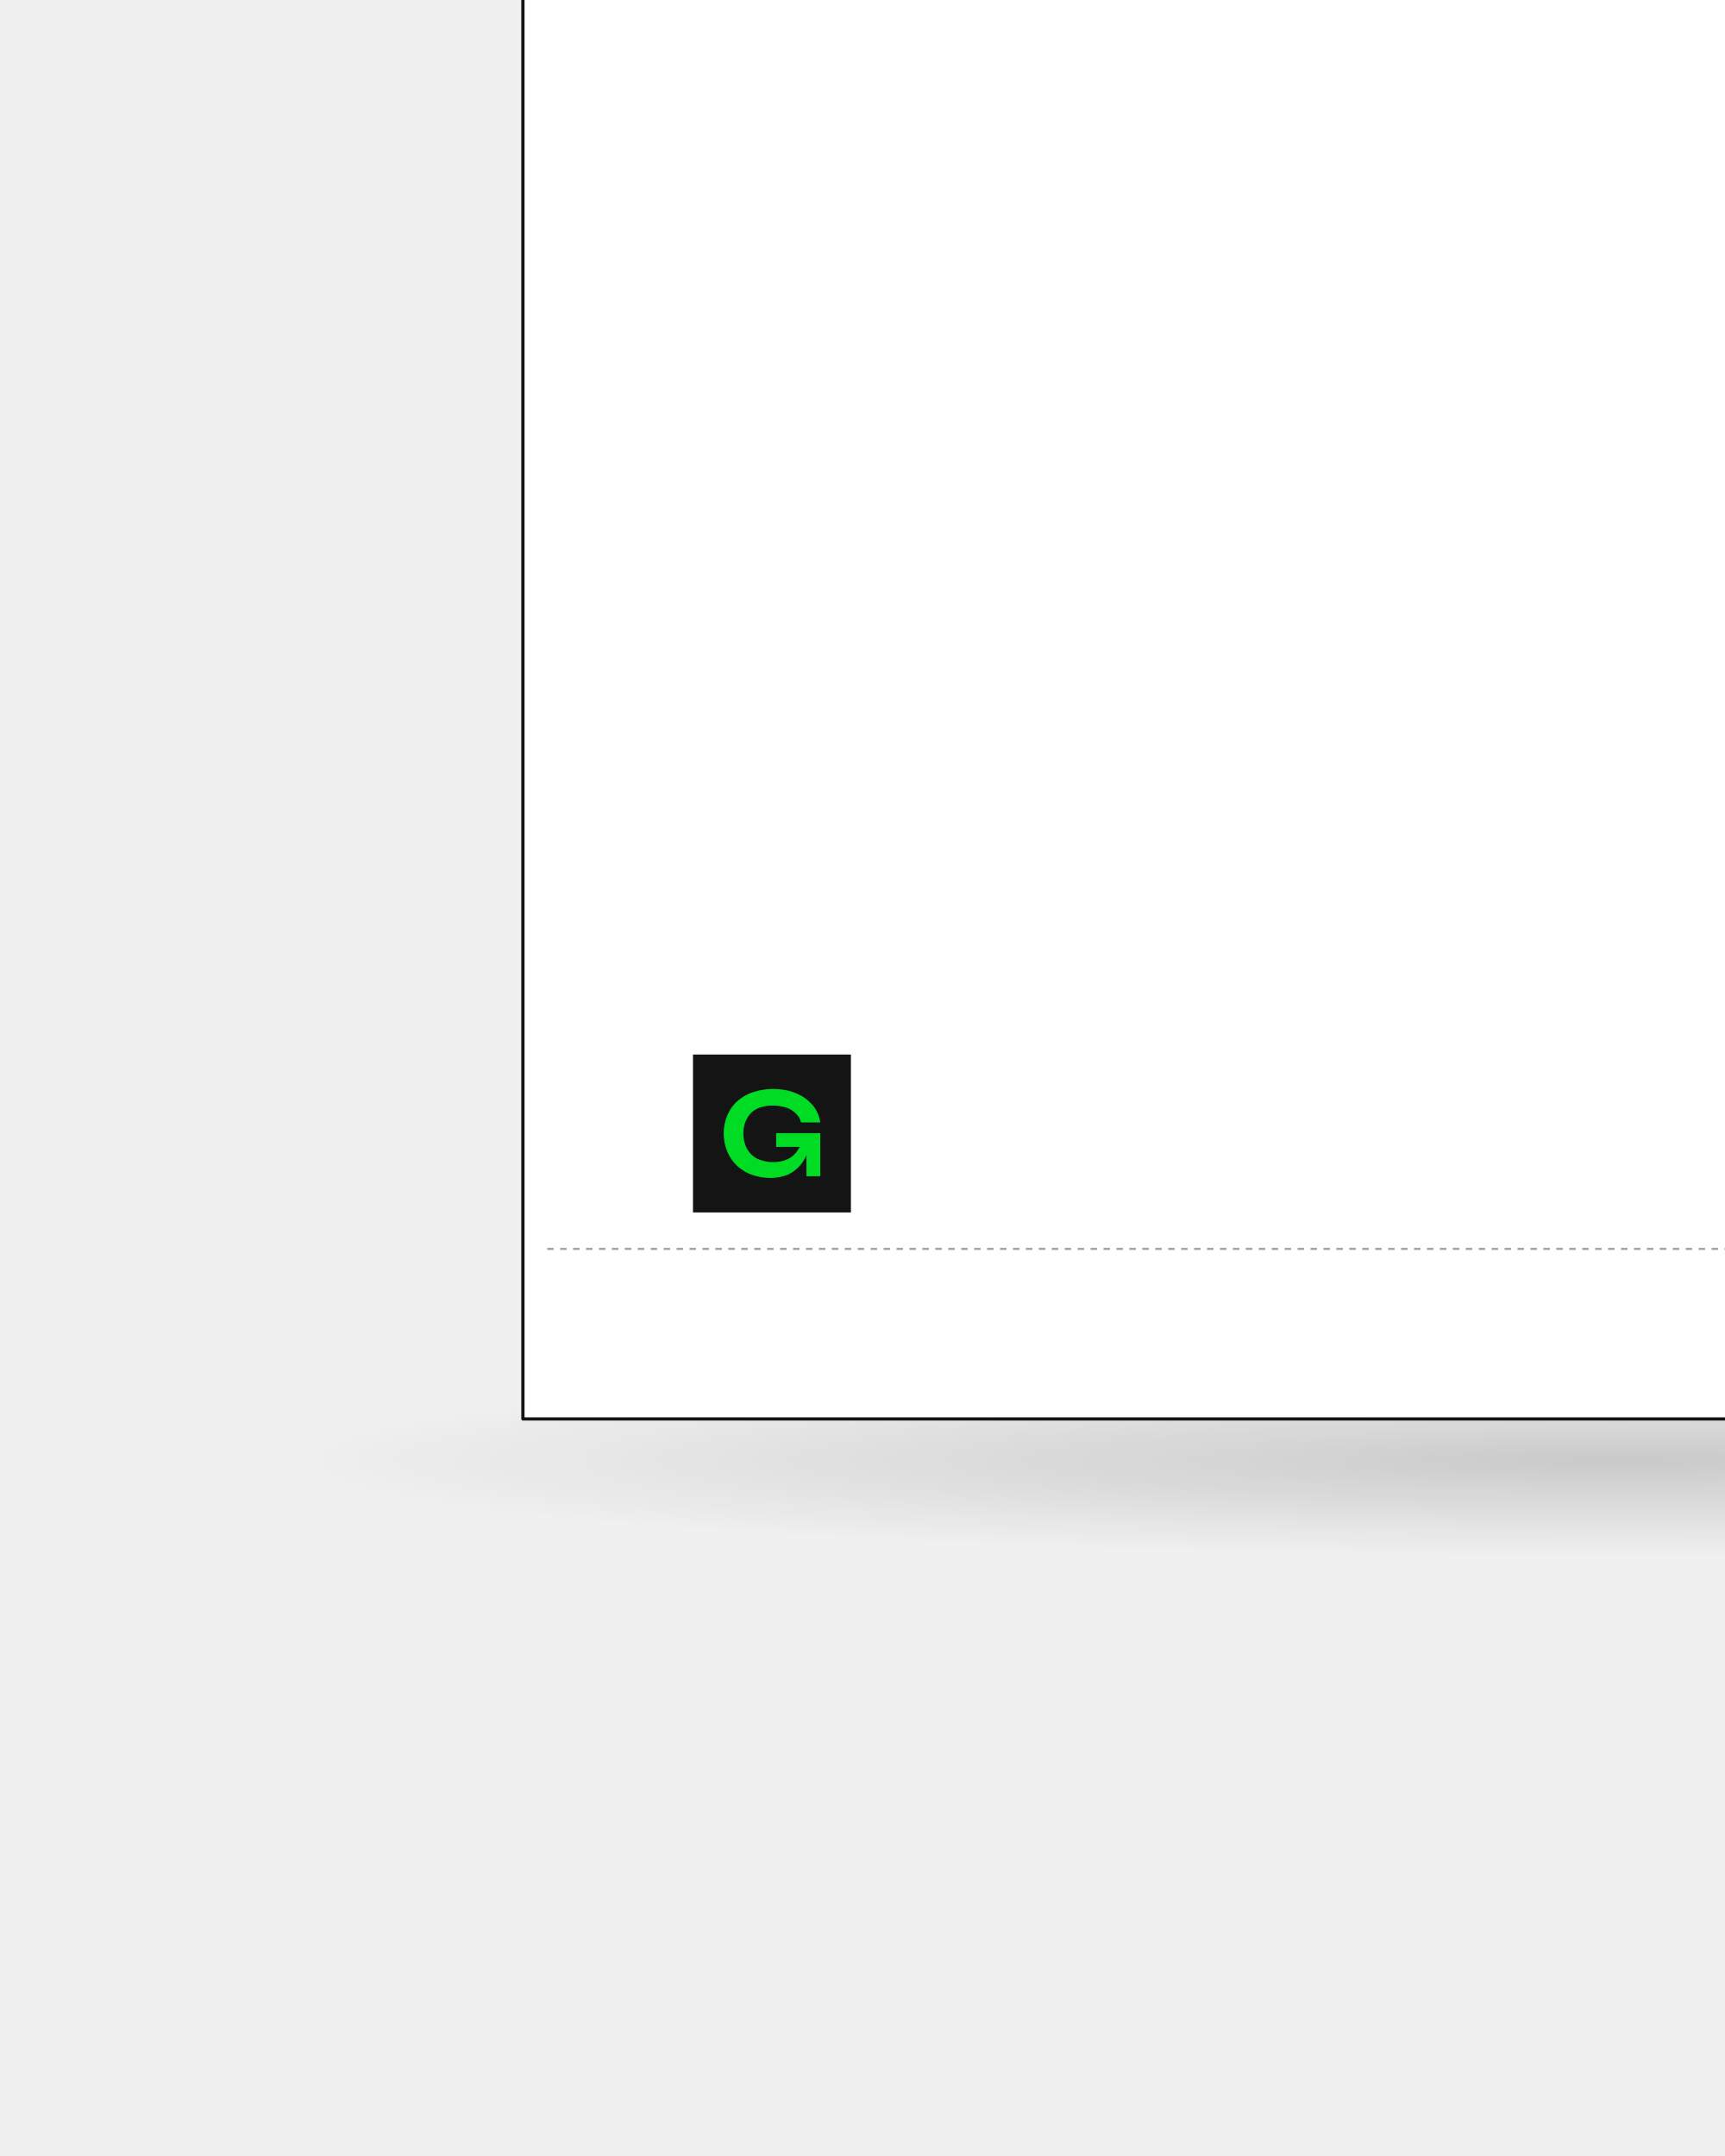
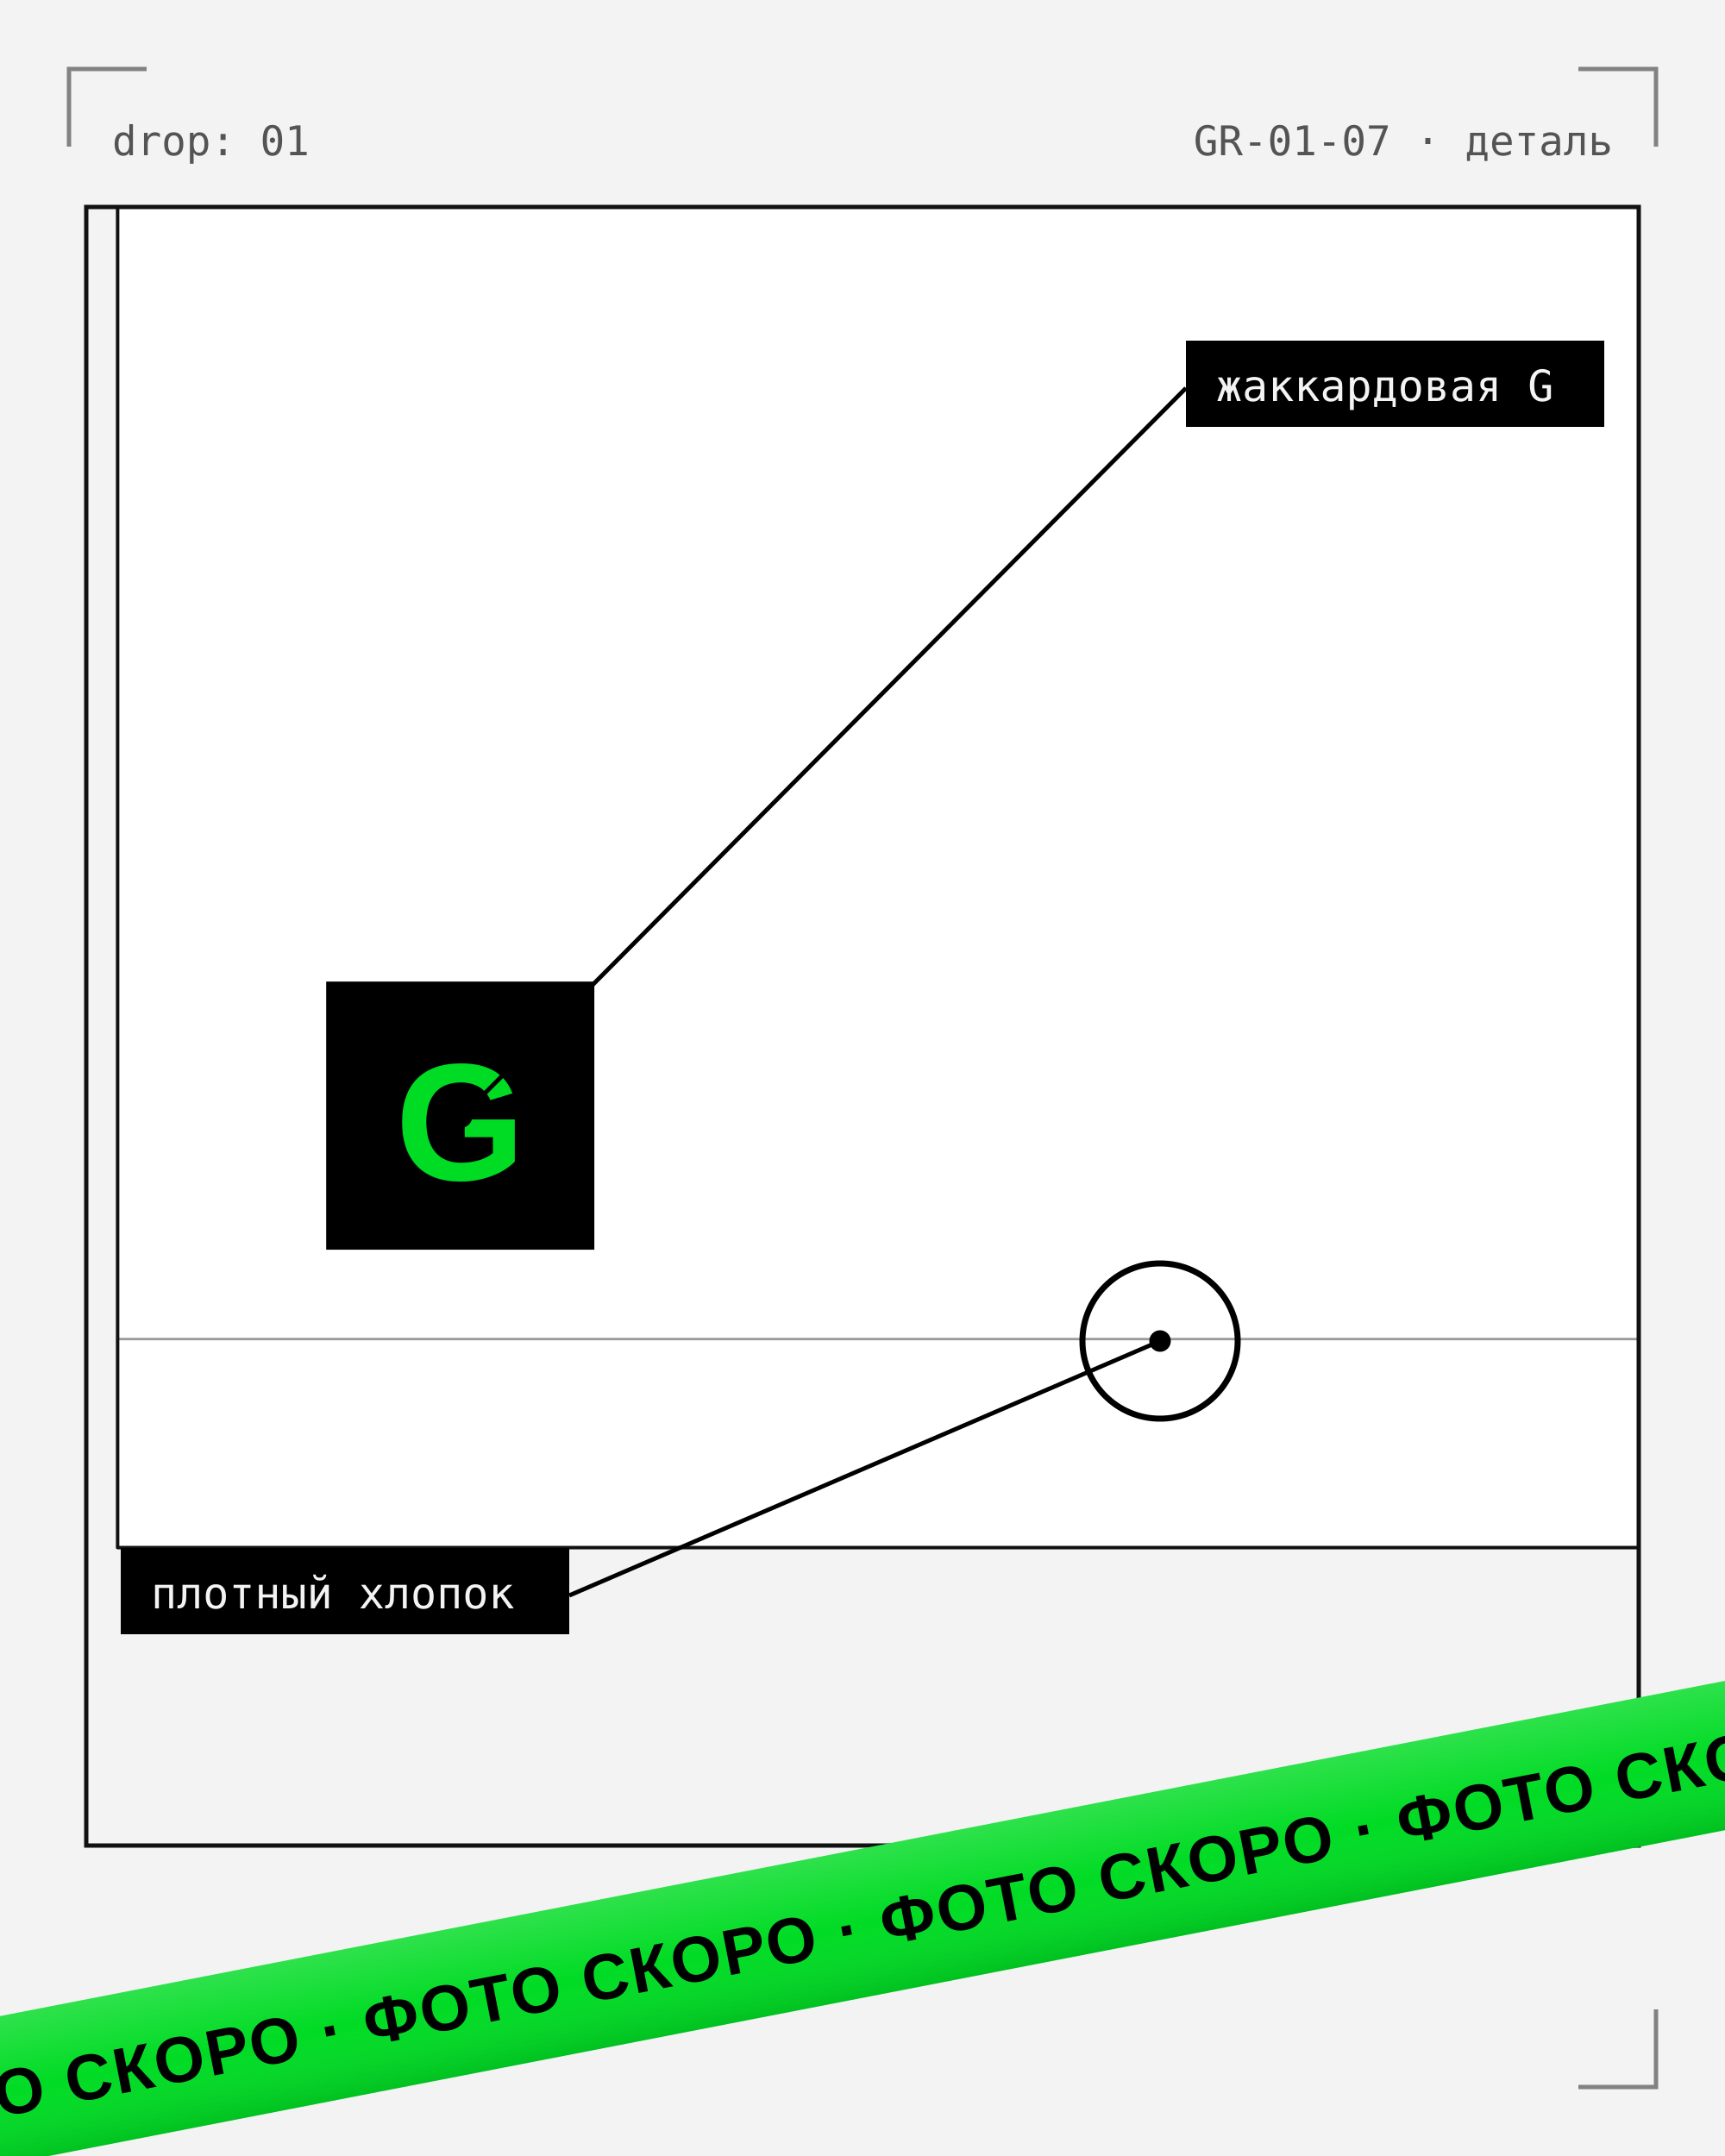
- <svg xmlns="http://www.w3.org/2000/svg" viewBox="82.9 317.2 125.0 156.2" width="800" height="1000" preserveAspectRatio="xMidYMid slice">
+ <svg xmlns="http://www.w3.org/2000/svg" viewBox="0 0 400 500" width="800" height="1000">
  <defs>
-     <radialGradient id="sh">
-       <stop offset="0" stop-color="#000" stop-opacity=".16" />
-       <stop offset="1" stop-color="#000" stop-opacity="0" />
-     </radialGradient>
+     <filter id="soft" x="-20%" y="-20%" width="140%" height="140%">
+       <feGaussianBlur stdDeviation="9" />
+     </filter>
+     <linearGradient id="tapeShade" x1="0" y1="0" x2="0" y2="1">
+       <stop offset="0" stop-color="#fff" stop-opacity=".18" />
+       <stop offset=".5" stop-color="#fff" stop-opacity="0" />
+       <stop offset="1" stop-color="#000" stop-opacity=".12" />
+     </linearGradient>
  </defs>
-   <ellipse cx="200" cy="423" rx="97" ry="7" fill="url(#sh)" />
-   <g transform="translate(200 420) scale(0.88) translate(-200 -420)">
-     <path d="M150 66 C170 82 230 82 250 66 L316 92 L340 168 L300 182 L290 148 L290 420 L110 420 L110 148 L100 182 L60 168 L84 92 Z" fill="#FFFFFF" />
-     <path d="M150 66 C170 94 230 94 250 66 M110 148 L84 92 M290 148 L316 92" fill="none" stroke="#141414" stroke-width="1" stroke-linecap="round" stroke-linejoin="round" vector-effect="non-scaling-stroke" stroke-opacity="0.3" />
-     <path d="M112 406 L288 406 M154 70 C172 88 228 88 246 70 M298 176 L304 164 M102 176 L96 164" fill="none" stroke="#141414" stroke-width="1" stroke-linecap="butt" stroke-linejoin="round" vector-effect="non-scaling-stroke" stroke-dasharray="3 3" stroke-opacity="0.38" />
-     <rect x="124" y="390" width="13" height="13" fill="#141414" />
-     <path d="M253 146c0 14-3 28-8 41 -5 13-12 25-20 35 -10 12-22 21-36 28 -15 6-32 10-52 10 -18 0-35-3-52-9 -16-5-30-14-43-25 -12-11-22-25-29-41 -7-17-11-35-11-54 0-19 4-37 11-54 7-16 17-30 30-41 13-11 28-20 45-25 18-6 37-9 56-9 26 0 49 4 69 13 18 7 34 19 47 34 12 14 19 31 22 50l-56 0c-2-10-7-19-15-26 -8-8-17-14-28-17 -12-4-26-6-39-6 -17 0-32 3-45 9 -12 6-23 16-29 28 -7 12-11 27-11 44 0 17 4 32 11 45 7 12 16 21 29 28 14 6 28 10 46 10 18 0 30-3 43-9 13-6 22-15 29-26 8-11 9-20 12-33zm-99 24l0-40 128 0 0 125 -40 0 0-85z" fill="#00DB24" transform="translate(126.47 392.78) scale(0.0284)" />
-     <path d="M150 66 C170 82 230 82 250 66 L316 92 L340 168 L300 182 L290 148 L290 420 L110 420 L110 148 L100 182 L60 168 L84 92 Z" fill="none" stroke="#141414" stroke-width="1.5" stroke-linecap="round" stroke-linejoin="round" vector-effect="non-scaling-stroke" />
+   <rect width="400" height="500" fill="#F4F3F3" />
+   <path d="M16 34 L16 16 L34 16 M366 16 L384 16 L384 34 M16 466 L16 484 L34 484 M366 484 L384 484 L384 466" fill="none" stroke="#111" stroke-width="1" opacity=".5" />
+   <text x="26" y="36" font-family="Menlo,'SF Mono',ui-monospace,monospace" font-size="9.5" fill="#111" opacity=".7">drop: 01</text>
+   <text x="374" y="36" text-anchor="end" font-family="Menlo,'SF Mono',ui-monospace,monospace" font-size="9.5" fill="#111" opacity=".7">GR-01-07 · деталь</text>
+   <svg x="20" y="48" width="360" height="380" viewBox="100 330 120 110" preserveAspectRatio="xMidYMid slice">
+     <clipPath id="cl">
+       <path d="M150 70 C170 86 230 86 250 70 L316 96 L340 170 L300 184 L290 150 L290 420 L110 420 L110 150 L100 184 L60 170 L84 96 Z" />
+     </clipPath>
+     <path d="M150 70 C170 86 230 86 250 70 L316 96 L340 170 L300 184 L290 150 L290 420 L110 420 L110 150 L100 184 L60 170 L84 96 Z" fill="#FFFFFF" />
+     <path d="M150 70 C170 98 230 98 250 70 M110 406 L290 406 M300 184 L306 172 M100 184 L94 172" fill="none" stroke="#777" stroke-width="1.1" stroke-linecap="round" vector-effect="non-scaling-stroke" opacity=".75" />
+     <path d="M150 70 C170 86 230 86 250 70 L316 96 L340 170 L300 184 L290 150 L290 420 L110 420 L110 150 L100 184 L60 170 L84 96 Z" fill="none" stroke="#111111" stroke-width="1.6" stroke-linejoin="round" vector-effect="non-scaling-stroke" />
+     <rect x="124" y="382" width="18" height="18" fill="#000" />
+     <text x="133.0" y="395.32" text-anchor="middle" font-family="'Arial Black','Helvetica Neue',Arial,sans-serif" font-weight="900" font-size="11.2" fill="#00DB24">G</text>
+   </svg>
+   <rect x="20" y="48" width="360" height="380" fill="none" stroke="#111" stroke-width="1" />
+   <circle cx="107" cy="259" r="18" fill="none" stroke="#000" stroke-width="1.4" />
+   <circle cx="107" cy="259" r="2.5" fill="#000" />
+   <path d="M107 259 L275 90" stroke="#000" stroke-width="1" />
+   <rect x="275" y="79" width="97" height="20" fill="#000" />
+   <text x="282" y="93" font-family="Menlo,'SF Mono',ui-monospace,monospace" font-size="10" fill="#F4F3F3">жаккардовая G</text>
+   <circle cx="269" cy="311" r="18" fill="none" stroke="#000" stroke-width="1.4" />
+   <circle cx="269" cy="311" r="2.5" fill="#000" />
+   <path d="M269 311 L132 370" stroke="#000" stroke-width="1" />
+   <rect x="28" y="359" width="104" height="20" fill="#000" />
+   <text x="35" y="373" font-family="Menlo,'SF Mono',ui-monospace,monospace" font-size="10" fill="#F4F3F3">плотный хлопок</text>
+   <g transform="rotate(-11 200 446)">
+     <rect x="-80" y="429" width="560" height="34" fill="#00DB24" />
+     <rect x="-80" y="429" width="560" height="34" fill="url(#tapeShade)" />
+     <text x="-40" y="452" font-family="'Arial Black','Helvetica Neue',Arial,sans-serif" font-weight="900" font-size="15" letter-spacing=".5" fill="#000">  ФОТО СКОРО  ·  ФОТО СКОРО  ·  ФОТО СКОРО  ·  ФОТО СКОРО  ·  ФОТО СКОРО  ·  ФОТО СКОРО  ·</text>
  </g>
</svg>
